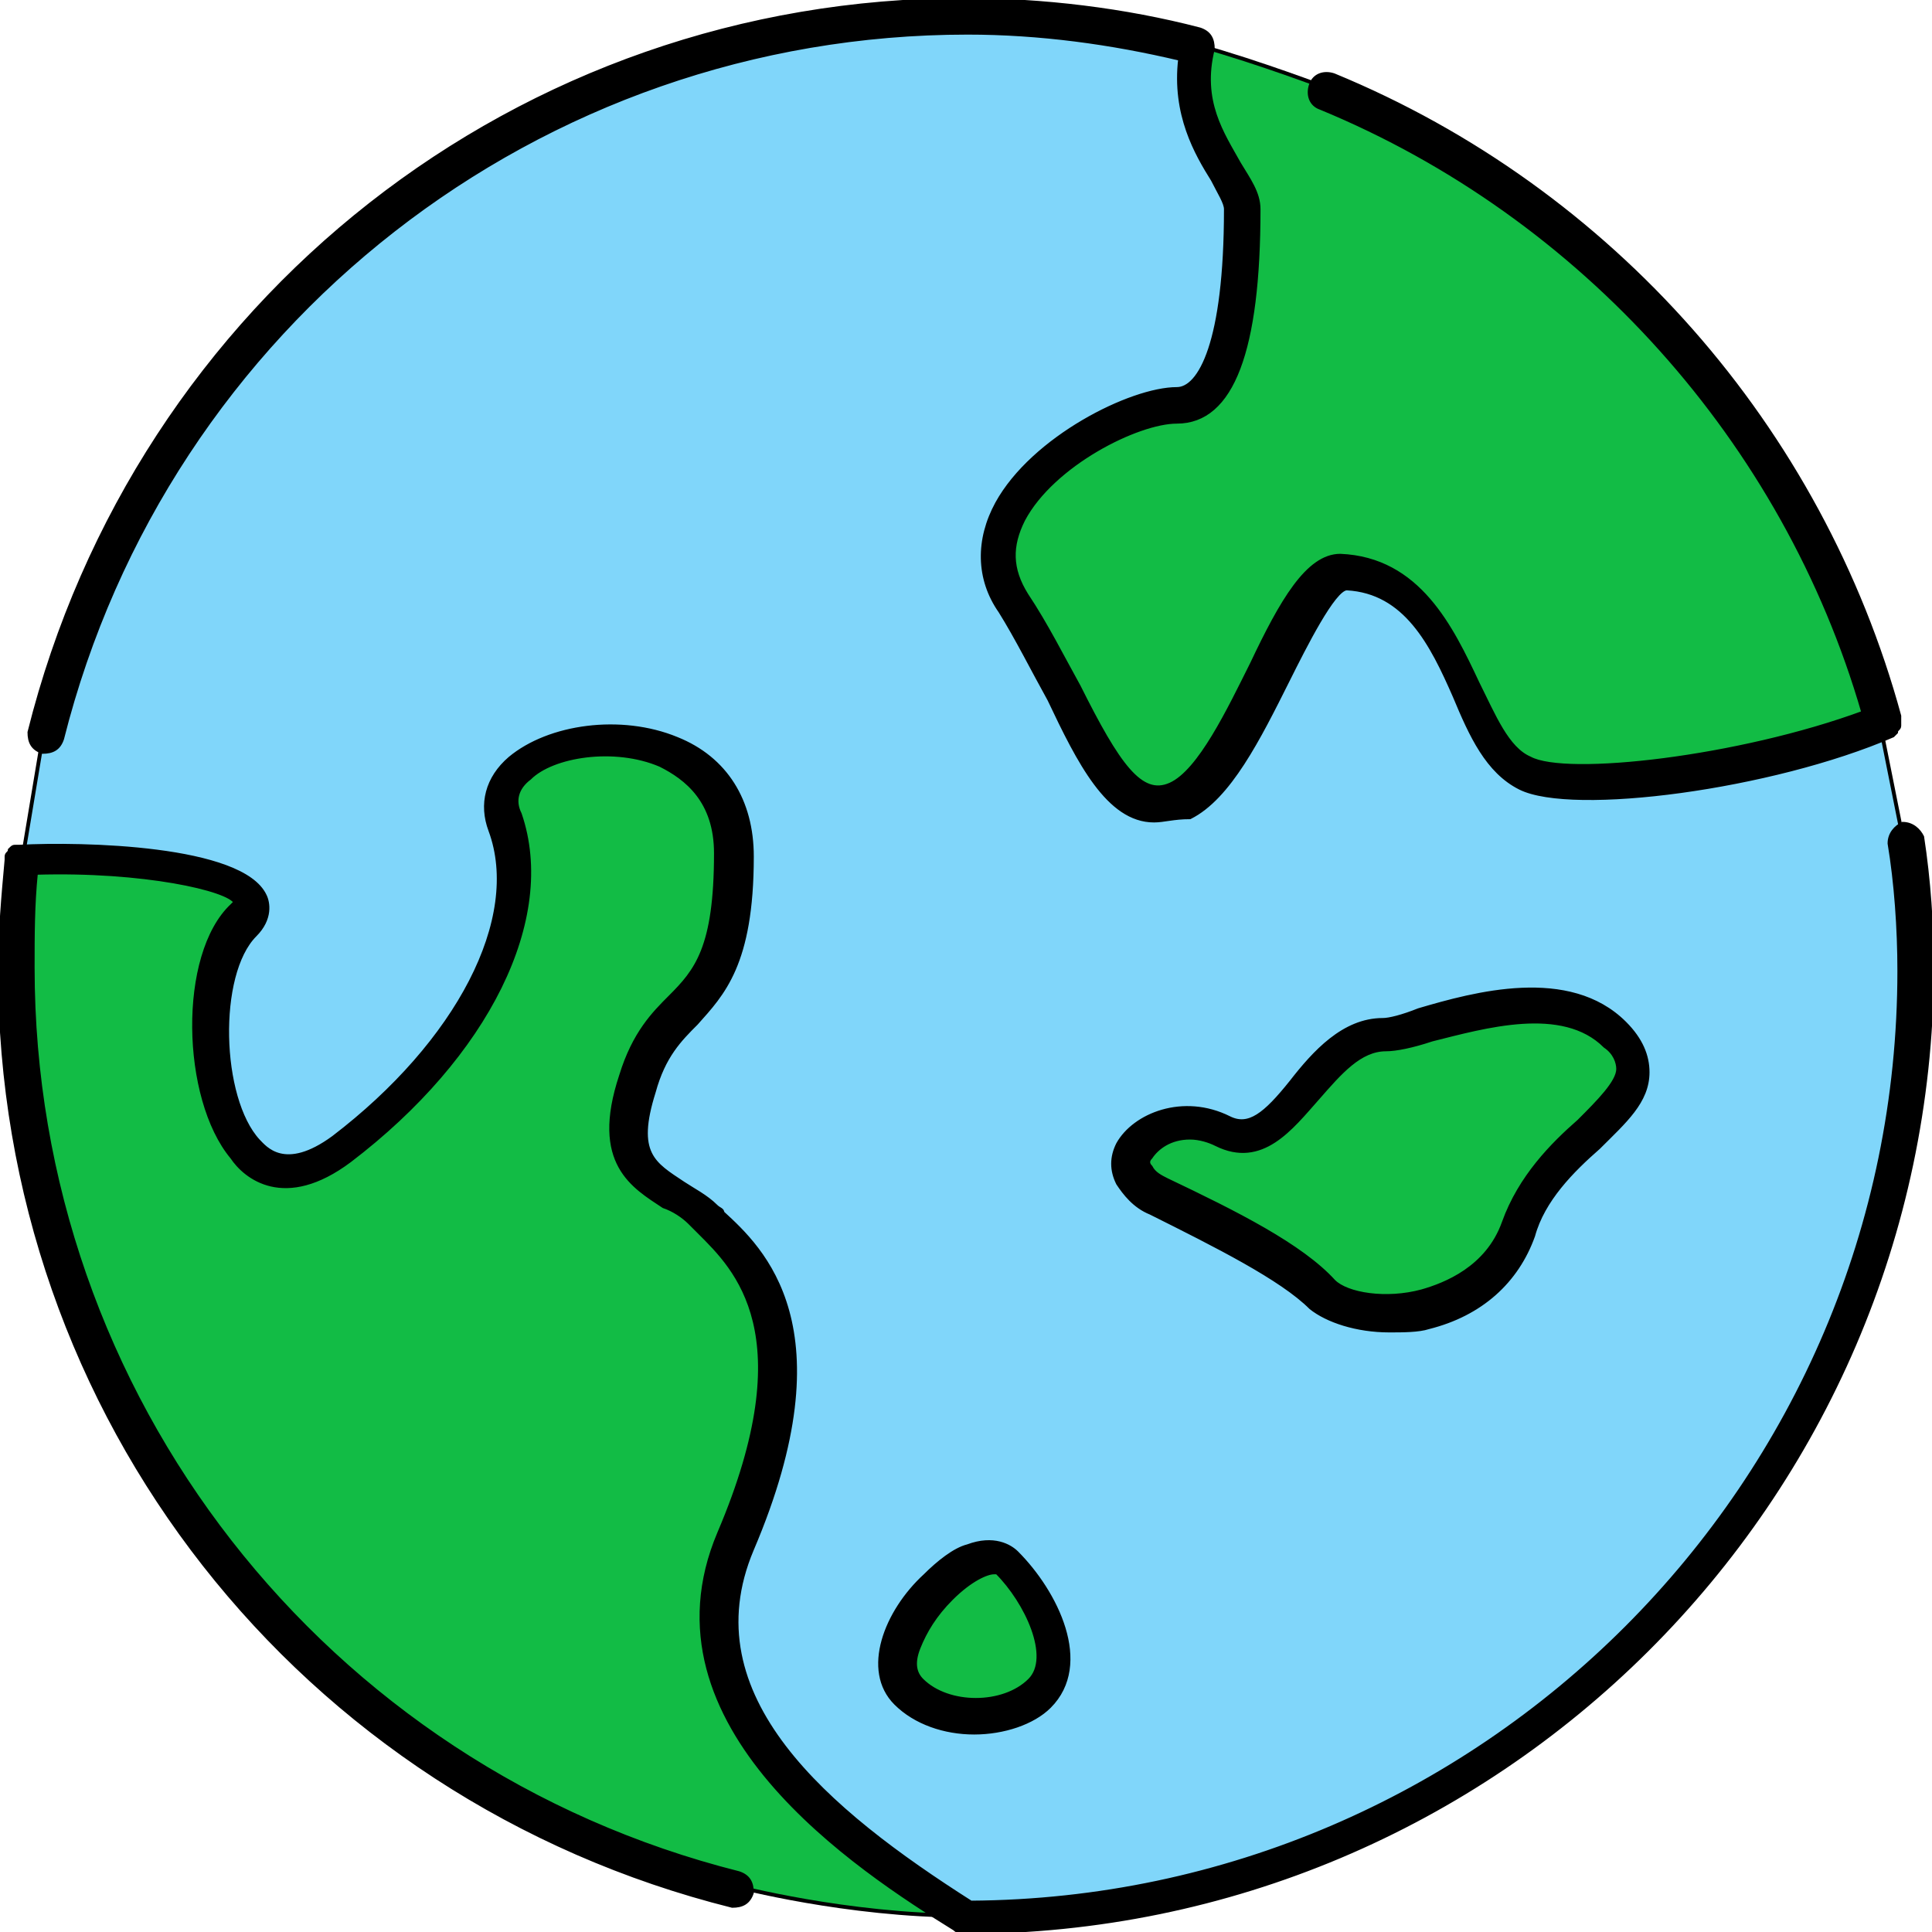
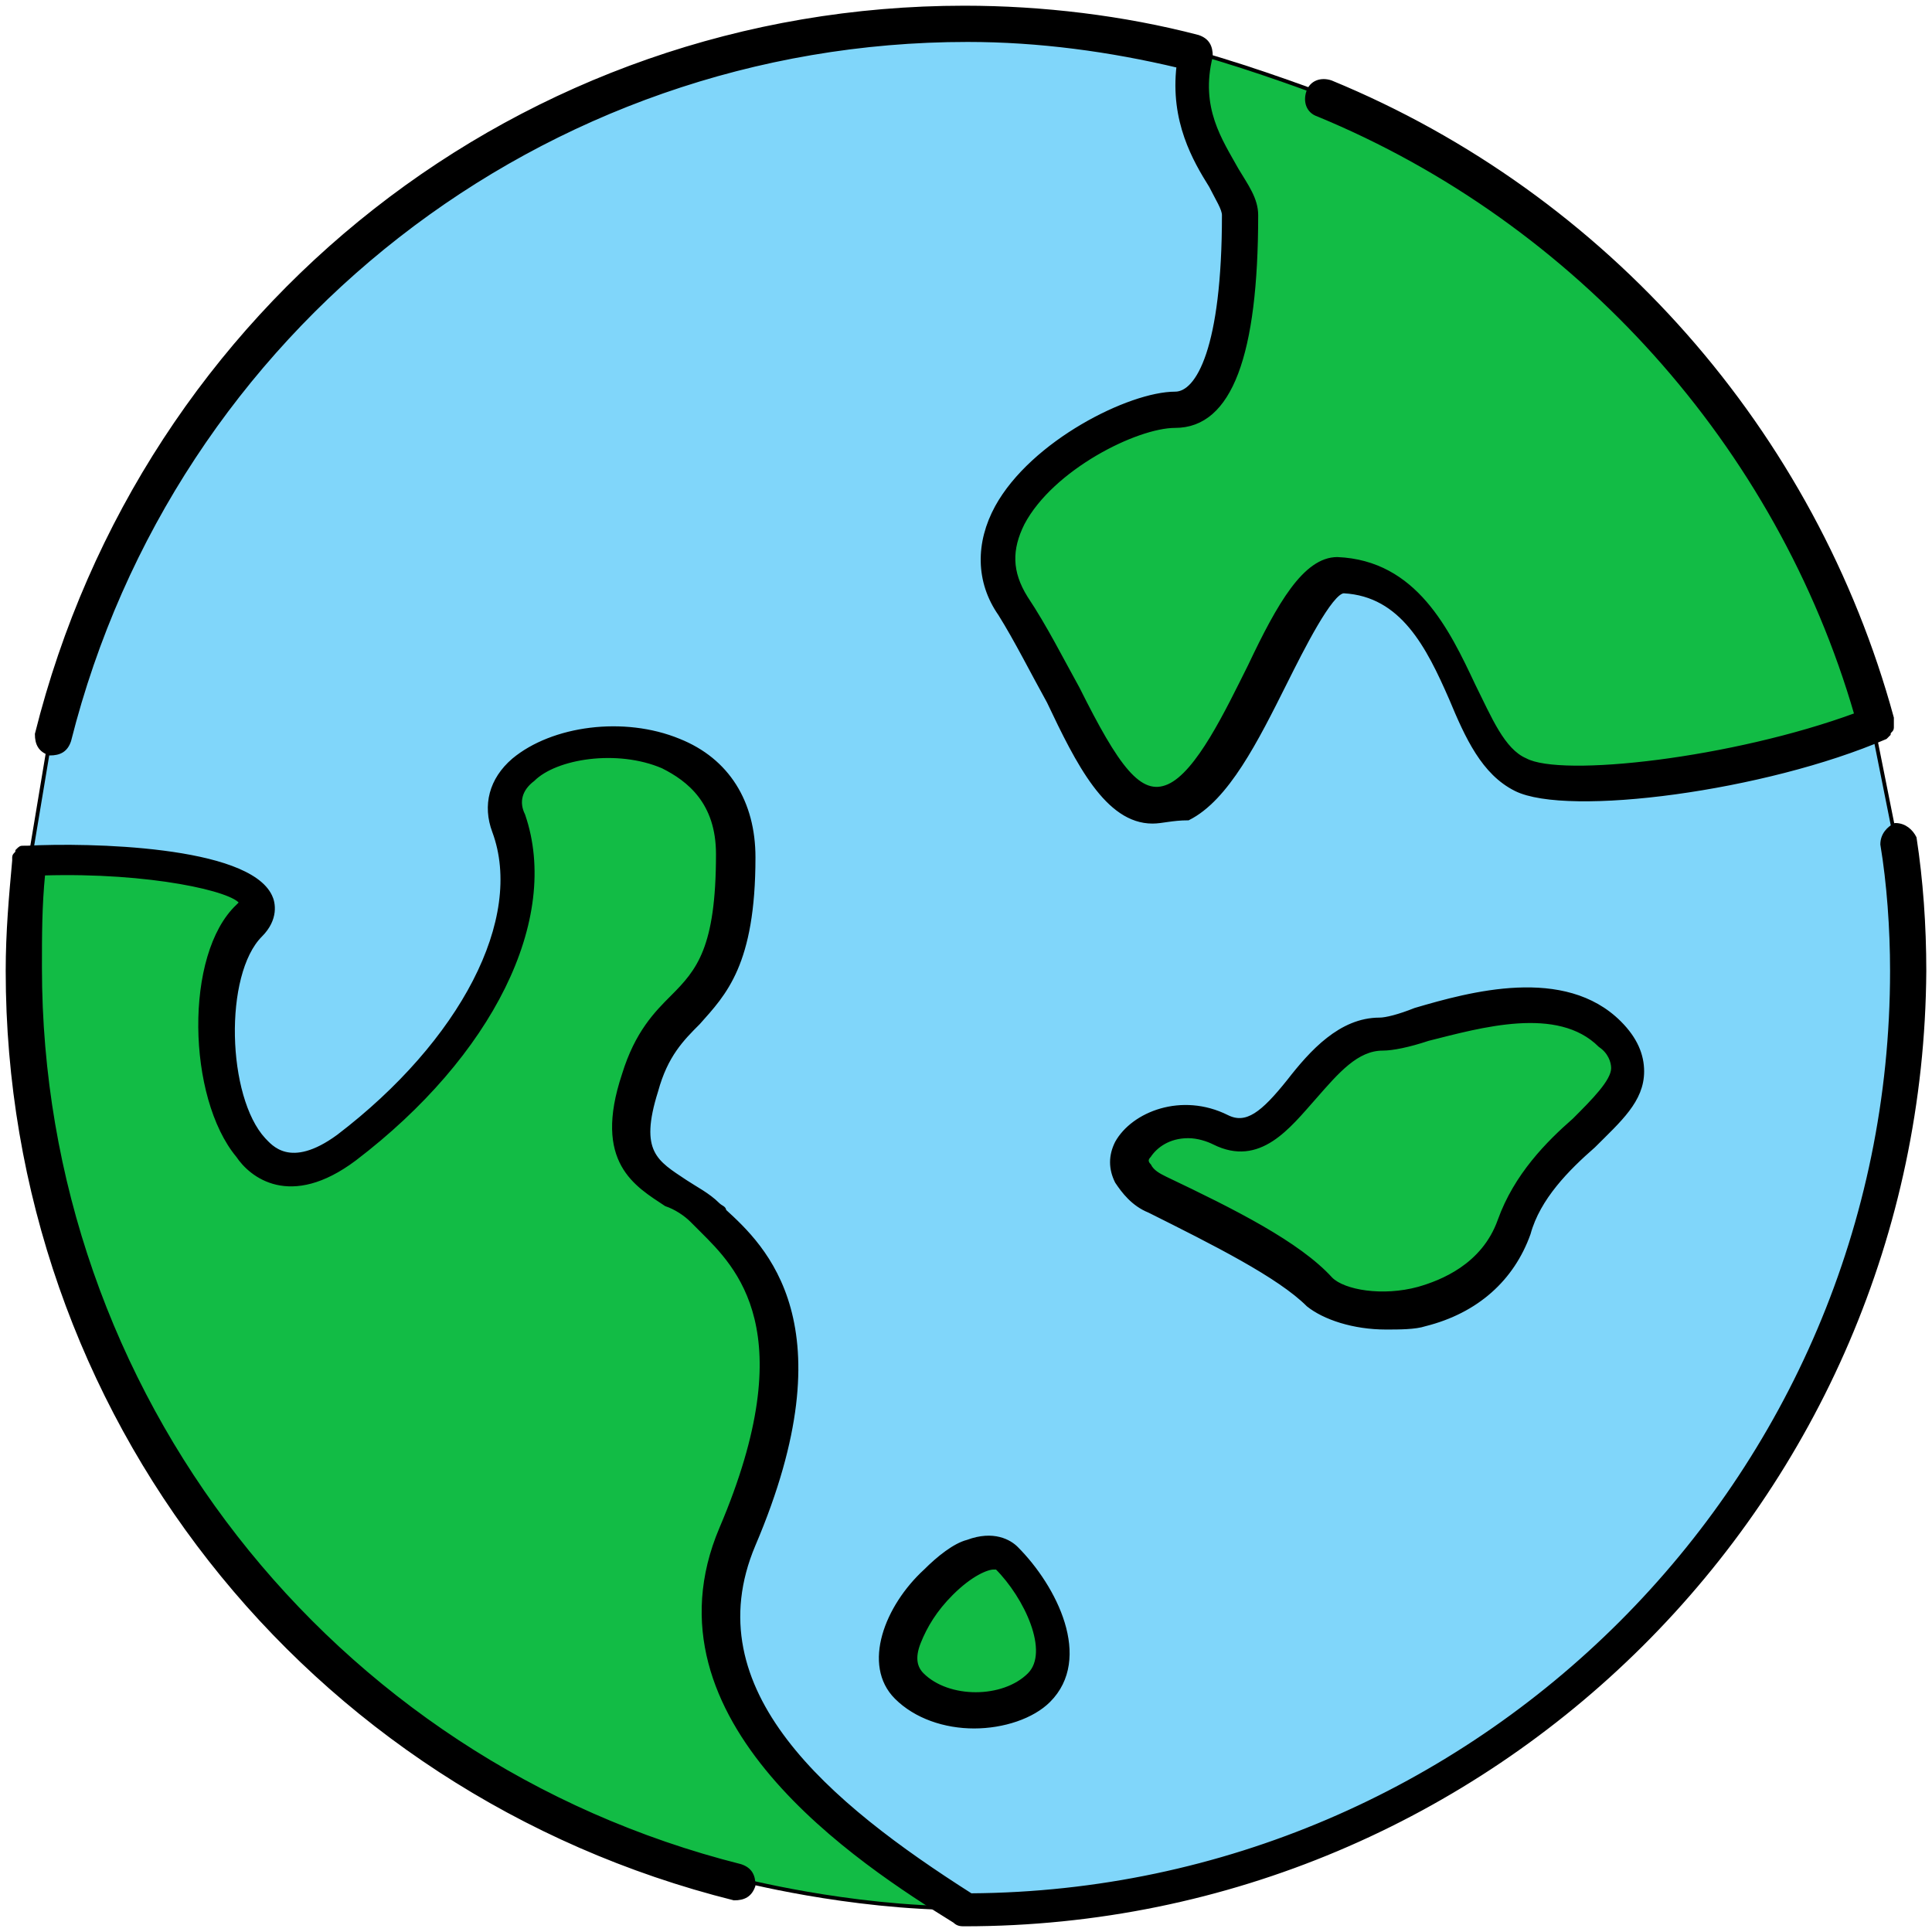
- <svg xmlns="http://www.w3.org/2000/svg" height="256px" width="256px" version="1.1" viewBox="0 0 504.32 504.32" xml:space="preserve" fill="#000000" stroke="#000000">
+ <svg xmlns="http://www.w3.org/2000/svg" height="256px" width="256px" version="1.1" viewBox="-2 -2 508.32 508.32" xml:space="preserve" fill="#000000" stroke="#000000">
  <g transform="translate(1 1)">
    <path fill="#80d6fa" d="M270.36,441.027c8.533-8.533,0-25.6-8.533-34.133c-8.533-8.533-37.547,22.187-25.6,34.133 C244.76,449.56,261.827,449.56,270.36,441.027L270.36,441.027z M395.8,319.853c8.533-25.6,42.667-34.133,25.6-51.2 c-17.067-17.067-51.2,0-59.733,0c-18.773,0-25.6,34.133-42.667,25.6c-17.067-8.533-34.133,8.533-17.067,17.067 c17.067,8.533,34.133,17.067,42.667,25.6S387.267,345.453,395.8,319.853L395.8,319.853z M495.64,217.453 c1.707,11.093,2.56,22.187,2.56,34.133c0,136.533-110.933,247.467-247.467,247.467c-33.28-20.48-78.507-53.76-59.733-98.133 c25.6-59.733,0-76.8-8.533-85.333c-8.533-8.533-25.6-8.533-17.067-34.133S191,264.387,191,221.72s-68.267-34.133-59.733-8.533 c8.533,25.6-8.533,59.733-42.667,85.333S45.934,255.853,63,238.787c11.947-11.947-26.453-17.92-58.027-16.213l5.12-30.72 C36.547,84.333,134.68,4.12,250.734,4.12c20.48,0,40.96,2.56,60.587,7.68c-5.12,23.893,11.947,34.133,11.947,42.667 s0,51.2-17.067,51.2c-17.067,0-59.733,25.6-42.667,51.2c17.067,25.6,25.6,59.733,42.667,51.2 c17.067-8.533,30.72-60.587,42.667-59.733c29.867,1.707,29.867,44.373,46.933,52.907c11.947,5.973,62.293,0,93.867-13.653 L495.64,217.453z" />
    <path fill="#12bc45" d="M250.734,499.053c-30.72,0-59.733-7.68-59.733-7.68C83.48,464.92,3.267,367.64,3.267,251.587 c0-10.24,0.853-18.773,1.707-29.013c31.573-1.707,69.12,4.267,58.027,16.213c-17.067,17.067-8.533,85.333,25.6,59.733 s51.2-59.733,42.667-85.333c-8.533-25.6,59.733-34.133,59.733,8.533s-17.067,34.133-25.6,59.733s8.533,25.6,17.067,34.133 C191,324.12,216.6,341.187,191,400.92C172.227,445.294,217.454,478.574,250.734,499.053z M421.4,268.653 c17.067,17.067-17.067,25.6-25.6,51.2c-8.533,25.6-42.667,25.6-51.2,17.067s-25.6-17.067-42.667-25.6 c-17.067-8.533,0-25.6,17.067-17.067c17.067,8.533,23.893-25.6,42.667-25.6C370.2,268.653,404.334,251.587,421.4,268.653z M261.827,406.894c8.533,8.533,17.067,25.6,8.533,34.133c-8.533,8.533-25.6,8.533-34.133,0 C224.28,429.08,253.294,398.36,261.827,406.894z M489.667,186.733c-31.573,13.653-81.92,19.627-93.867,13.653 c-17.067-8.533-17.067-51.2-46.933-52.907c-11.947-0.853-25.6,51.2-42.667,59.733c-17.067,8.533-25.6-25.6-42.667-51.2 s25.6-51.2,42.667-51.2c17.067,0,17.067-42.667,17.067-51.2S306.2,34.84,312.174,10.947c15.36,4.267,33.28,11.093,33.28,11.093 C415.427,51.053,469.187,112.494,489.667,186.733z" />
  </g>
  <path fill="#000000" d="M251.734,504.32c-0.853,0-1.707,0-2.56-0.853c-24.747-15.36-82.773-52.907-61.44-103.253 c22.187-52.053,4.267-69.12-5.12-78.507c-0.853-0.853-1.707-1.707-2.56-2.56c-1.707-1.707-4.267-3.413-6.827-4.267 c-7.68-5.12-18.773-11.093-11.093-34.133c3.413-11.093,8.533-16.213,12.8-20.48c6.827-6.827,11.947-12.8,11.947-37.547 c0-13.653-7.68-19.627-14.507-23.04c-11.947-5.12-28.16-2.56-34.133,3.413c-3.413,2.56-4.267,5.973-2.56,9.387 c9.387,27.307-8.533,63.147-44.373,90.453C74.24,315.733,64,307.2,60.587,302.08c-12.8-15.36-13.653-52.907,0-65.707 c0.853-0.853,0.853-0.853,0.853-0.853c-1.707-3.413-23.893-8.533-52.053-7.68c-0.853,8.533-0.853,16.213-0.853,24.747 c0,111.787,75.947,209.067,184.32,236.373c2.56,0.853,3.413,2.56,3.413,5.12c-0.853,2.56-2.56,3.413-5.12,3.413 C78.507,469.333,0,369.493,0,253.44c0-10.24,0.853-19.627,1.707-29.013v-0.853c0-0.853,0.853-0.853,0.853-1.707 c0.853-0.853,0.853-0.853,1.707-0.853H5.12c16.213-0.853,58.027,0,64,12.8c0.853,1.707,1.707,5.973-2.56,10.24 c-10.24,10.24-9.387,42.667,0.853,53.76c1.707,1.707,6.827,8.533,19.627-0.853c32.427-24.747,49.493-57.173,40.96-80.213 c-2.56-6.827-0.853-13.653,5.12-18.773c10.24-8.533,29.013-11.093,43.52-5.12c12.8,5.12,19.627,16.213,19.627,30.72 c0,28.16-7.68,35.84-14.507,43.52c-4.267,4.267-8.533,8.533-11.093,17.92c-5.12,16.213,0,18.773,7.68,23.893 c2.56,1.707,5.973,3.413,8.533,5.973c0.853,0.853,1.707,0.853,1.707,1.707c10.24,9.387,32.427,29.867,7.68,87.893 c-16.213,38.4,19.627,68.267,57.173,92.16c133.12-0.853,242.347-109.227,242.347-243.2c0-11.093-0.853-23.04-2.56-33.28 c0-2.56,1.707-4.267,3.413-5.12c2.56,0,4.267,1.707,5.12,3.413c1.707,11.093,2.56,23.04,2.56,34.987 C503.467,391.68,390.827,504.32,251.734,504.32z M254.294,452.267c-7.68,0-15.36-2.56-20.48-7.68 c-8.533-8.533-2.56-23.893,7.68-33.28c3.413-3.413,7.68-6.827,11.093-7.68c6.827-2.56,11.093,0,12.8,1.707 c10.24,10.24,19.627,29.013,8.533,40.107C269.654,449.707,261.974,452.267,254.294,452.267z M259.414,410.453 c-1.707,0-5.973,1.707-11.093,6.827c-4.267,4.267-6.827,8.533-8.533,12.8c-1.707,4.267-0.853,6.827,0.853,8.533 c6.827,6.827,21.333,6.827,28.16,0c5.973-5.973-0.853-20.48-8.533-28.16H259.414z M362.667,347.307 c-8.533,0-16.213-2.56-20.48-5.973c-7.68-7.68-24.747-16.213-41.813-24.747c-4.267-1.707-6.827-5.12-8.533-7.68 c-1.707-3.413-1.707-6.827,0-10.24c4.267-7.68,17.067-12.8,29.013-6.827c5.12,2.56,9.387-0.853,16.213-9.387 c5.973-7.68,13.653-16.213,23.893-16.213c1.707,0,5.12-0.853,9.387-2.56c14.507-4.267,39.253-11.093,53.76,3.413 c4.267,4.267,5.973,8.533,5.973,12.8c0,7.68-5.973,12.8-12.8,19.627c-6.827,5.973-14.507,13.653-17.067,23.04 c-4.267,11.947-13.653,20.48-27.307,23.893C370.347,347.307,366.08,347.307,362.667,347.307z M310.614,296.96 c-5.12,0-8.533,2.56-10.24,5.12c-0.853,0.853-0.853,1.707,0,2.56c0.853,1.707,2.56,2.56,4.267,3.413 c17.92,8.533,34.987,17.067,43.52,26.453c3.413,3.413,13.653,5.12,23.04,2.56c5.973-1.707,17.067-5.973,21.333-17.92 c4.267-11.947,12.8-20.48,19.627-26.453c5.12-5.12,10.24-10.24,10.24-13.653c0-1.707-0.853-4.267-3.413-5.973 c-11.093-11.093-31.573-5.12-45.227-1.707c-5.12,1.707-9.387,2.56-11.947,2.56c-6.827,0-11.947,5.973-17.92,12.8 c-6.827,7.68-14.507,17.92-26.453,11.947C315.734,297.813,313.174,296.96,310.614,296.96z M301.227,214.187 c-11.947,0-19.627-15.36-27.307-31.573c-4.267-7.68-8.533-16.213-12.8-23.04c-5.973-8.533-5.973-18.773-0.853-28.16 c9.387-17.067,34.987-29.867,46.933-29.867c5.973,0,12.8-11.947,12.8-46.933c0-1.707-1.707-4.267-3.413-7.68 c-4.267-6.827-10.24-17.067-8.533-31.573c-17.92-4.267-36.693-6.827-55.467-6.827C140.8,8.533,43.52,84.48,16.214,192.853 c-0.853,2.56-2.56,3.413-5.12,3.413c-2.56-0.853-3.413-2.56-3.413-5.12C35.84,78.507,135.68,0,251.734,0 c20.48,0,41.813,2.56,61.44,7.68c2.56,0.853,3.413,2.56,3.413,5.12c-3.413,13.653,2.56,22.187,6.827,29.867 c2.56,4.267,5.12,7.68,5.12,11.947c0,36.693-6.827,55.467-21.333,55.467c-10.24,0-32.427,11.093-40.107,25.6 c-3.413,6.827-3.413,12.8,0.853,19.627c5.12,7.68,9.387,16.213,13.653,23.893c10.24,20.48,16.213,29.013,23.893,25.6 c7.68-3.413,15.36-19.627,21.333-31.573c7.68-16.213,14.507-28.16,23.04-28.16l0,0c20.48,0.853,29.013,18.773,35.84,33.28 c4.267,8.533,7.68,17.067,13.653,19.627c9.387,5.12,54.613,0,87.04-11.947C465.92,115.2,413.014,56.32,344.747,28.16 c-2.56-0.853-3.413-3.413-2.56-5.973c0.853-2.56,3.413-3.413,5.973-2.56c72.533,29.867,127.147,92.16,147.627,167.253v0.853 c0,0.853,0,0.853,0,1.707c0,0.853-0.853,0.853-0.853,1.707l0,0l0,0L494.08,192c-31.573,13.653-83.627,20.48-97.28,13.653 c-8.533-4.267-12.8-13.653-17.067-23.893c-5.973-13.653-12.8-27.307-28.16-28.16c-3.413,0-11.093,15.36-15.36,23.893 c-7.68,15.36-15.36,30.72-25.6,35.84C306.347,213.333,303.787,214.187,301.227,214.187z" />
</svg>
